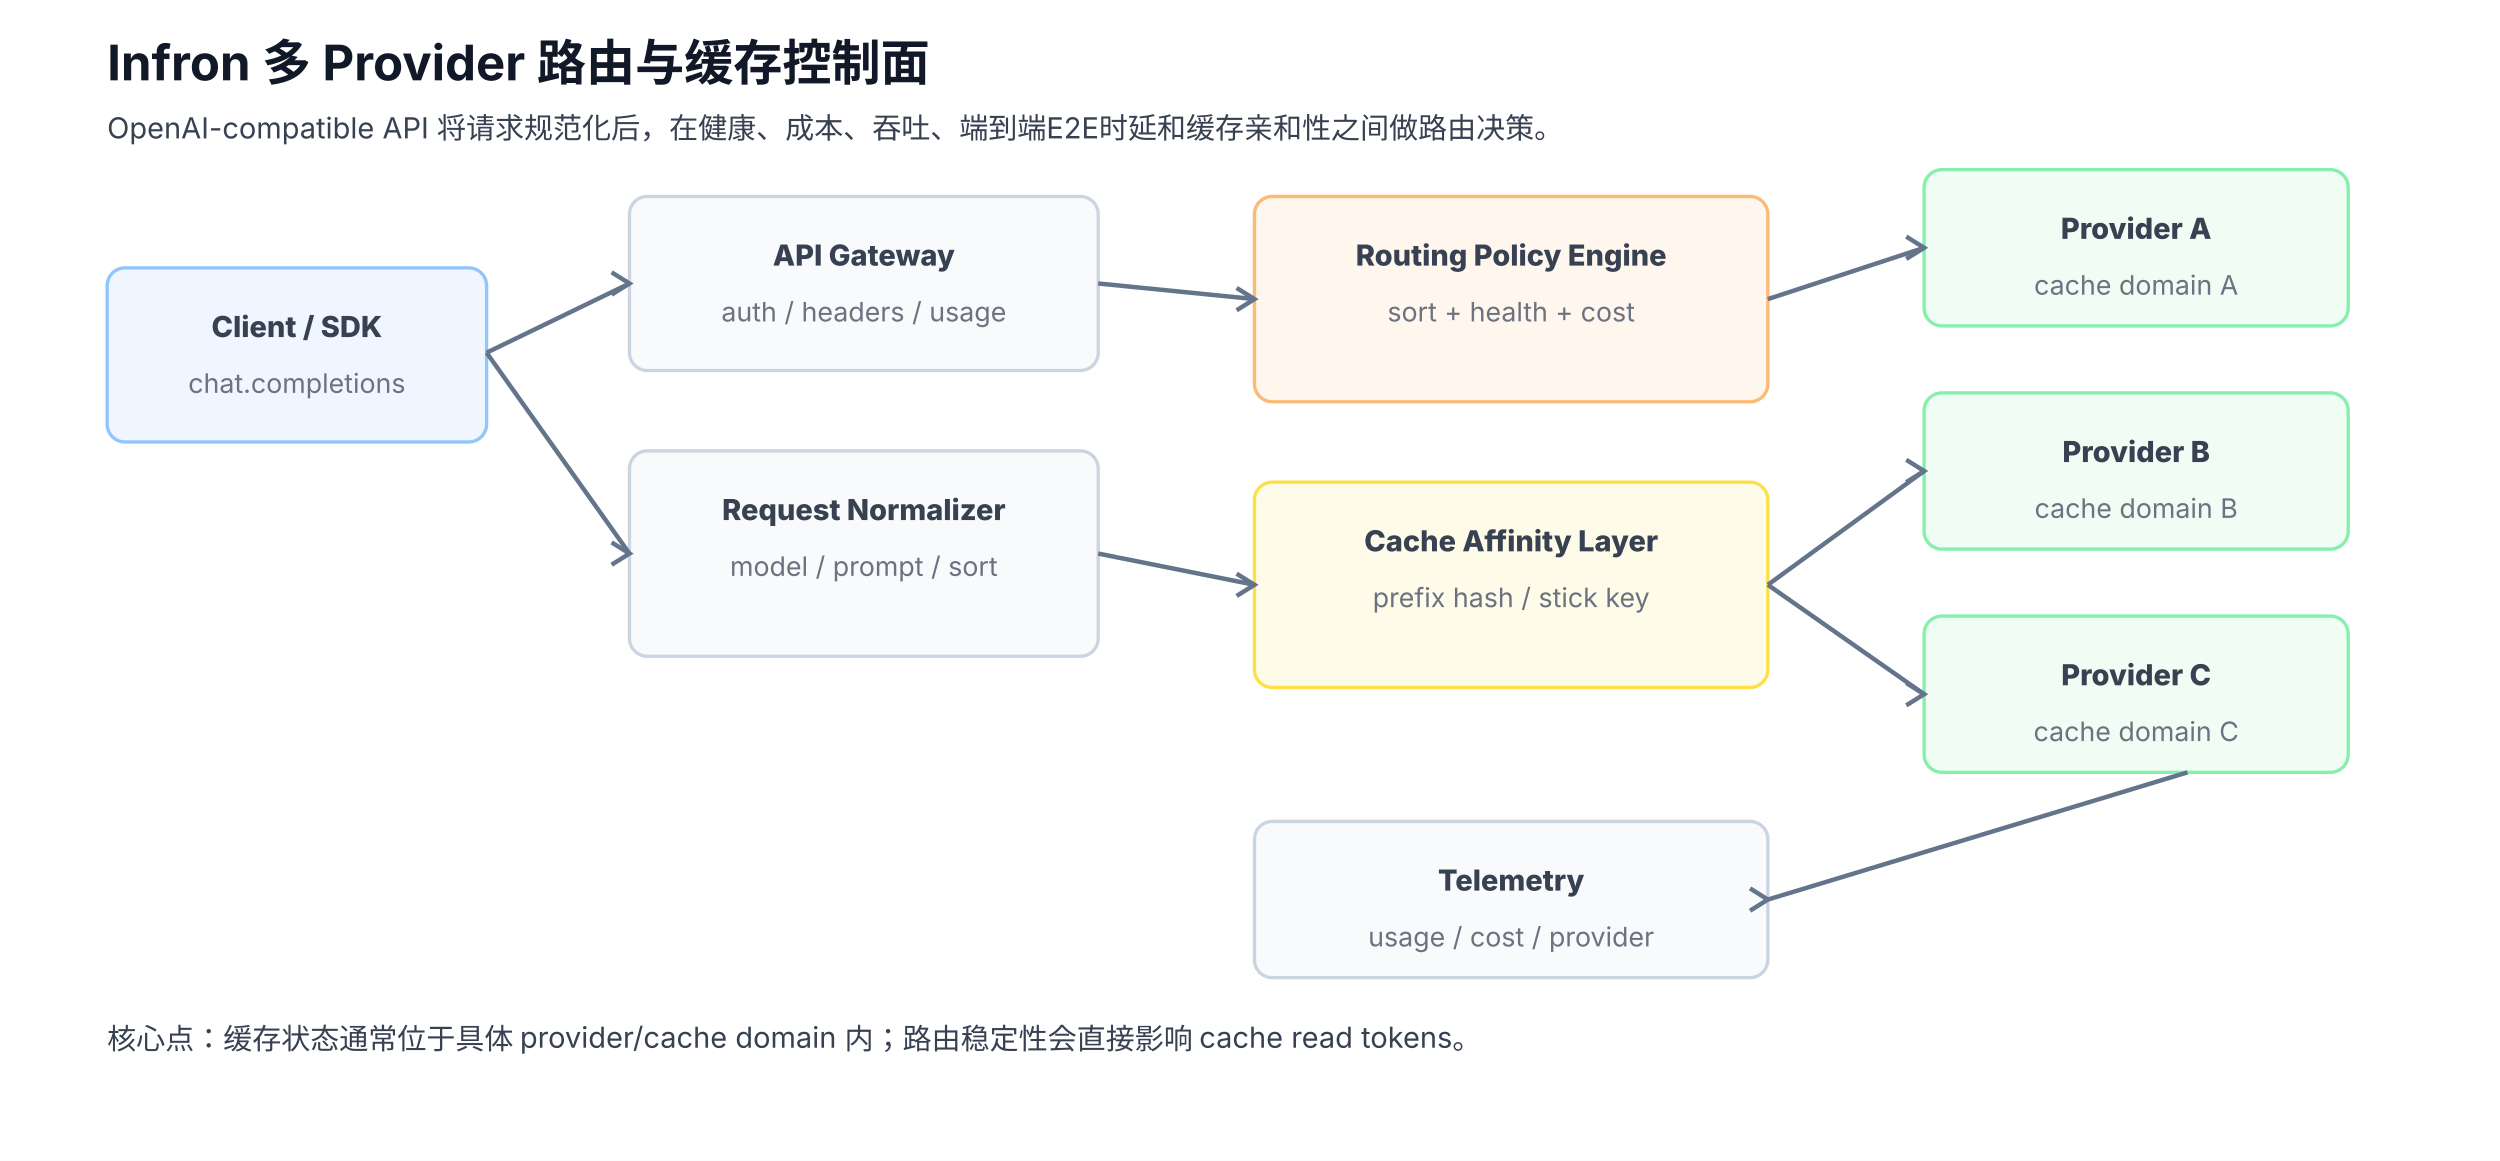
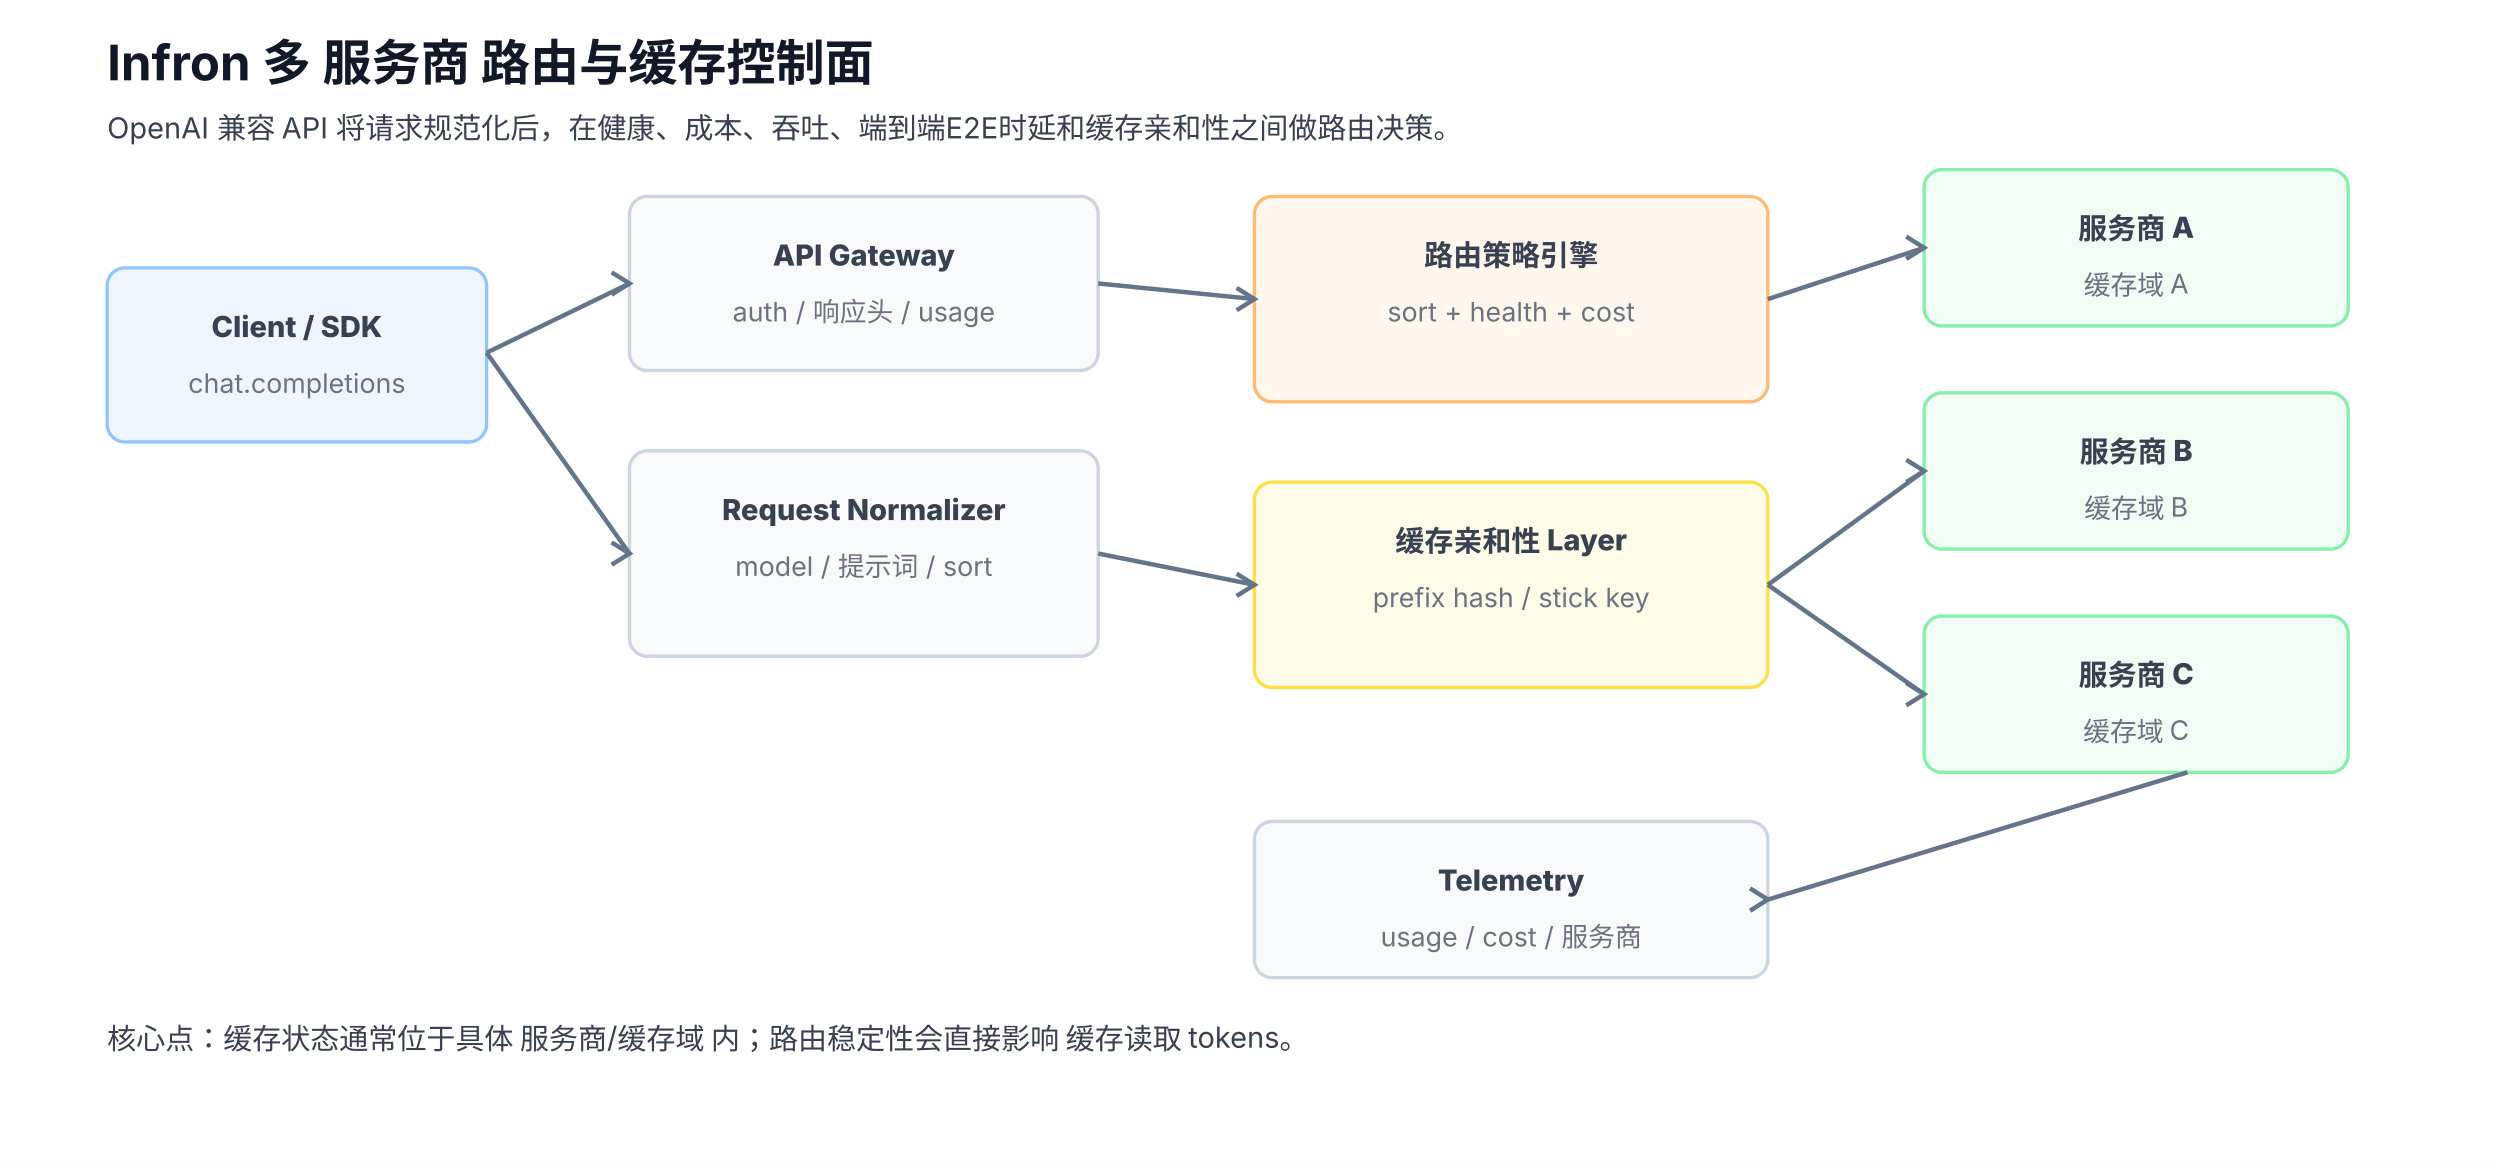
<svg xmlns="http://www.w3.org/2000/svg" width="1120" height="520" viewBox="0 0 1120 520">
  <style>text{font-family:-apple-system,BlinkMacSystemFont,'Segoe UI',sans-serif;fill:#111827}.title{font-size:22px;font-weight:700}.label{font-size:13px;fill:#374151}.tick{font-size:12px;fill:#6b7280}.value{font-size:12px;fill:#111827}</style>
  <rect width="100%" height="100%" fill="#ffffff" />
-   <text x="48" y="36" class="title">Infron 多 Provider 路由与缓存控制面</text>
-   <text x="48" y="62" class="label">OpenAI-compatible API 将请求规范化后，在健康、成本、吞吐、端到端E2E时延和缓存亲和性之间做路由决策。</text>
+   <text x="48" y="36" class="title">Infron 多 服务商 路由与缓存控制面</text>
+   <text x="48" y="62" class="label">OpenAI 兼容 API 将请求规范化后，在健康、成本、吞吐、端到端E2E时延和缓存亲和性之间做路由决策。</text>
  <rect x="48" y="120" width="170" height="78" rx="8" fill="#eff6ff" stroke="#93c5fd" stroke-width="1.5" />
  <text x="133.0" y="151" class="label" font-weight="800" text-anchor="middle">Client / SDK</text>
  <text x="133.0" y="176" class="tick" text-anchor="middle">chat.completions</text>
  <rect x="282" y="88" width="210" height="78" rx="8" fill="#f8fafc" stroke="#cbd5e1" stroke-width="1.5" />
  <text x="387.0" y="119" class="label" font-weight="800" text-anchor="middle">API Gateway</text>
-   <text x="387.0" y="144" class="tick" text-anchor="middle">auth / headers / usage</text>
+   <text x="387.0" y="144" class="tick" text-anchor="middle">auth / 响应头 / usage</text>
  <rect x="282" y="202" width="210" height="92" rx="8" fill="#f8fafc" stroke="#cbd5e1" stroke-width="1.5" />
  <text x="387.0" y="233" class="label" font-weight="800" text-anchor="middle">Request Normalizer</text>
-   <text x="387.0" y="258" class="tick" text-anchor="middle">model / prompt / sort</text>
+   <text x="387.0" y="258" class="tick" text-anchor="middle">model / 提示词 / sort</text>
  <rect x="562" y="88" width="230" height="92" rx="8" fill="#fff7ed" stroke="#fdba74" stroke-width="1.5" />
-   <text x="677.0" y="119" class="label" font-weight="800" text-anchor="middle">Routing Policy Engine</text>
+   <text x="677.0" y="119" class="label" font-weight="800" text-anchor="middle">路由策略引擎</text>
  <text x="677.0" y="144" class="tick" text-anchor="middle">sort + health + cost</text>
  <rect x="562" y="216" width="230" height="92" rx="8" fill="#fefce8" stroke="#fde047" stroke-width="1.5" />
-   <text x="677.0" y="247" class="label" font-weight="800" text-anchor="middle">Cache Affinity Layer</text>
+   <text x="677.0" y="247" class="label" font-weight="800" text-anchor="middle">缓存亲和性 Layer</text>
  <text x="677.0" y="272" class="tick" text-anchor="middle">prefix hash / stick key</text>
  <rect x="862" y="76" width="190" height="70" rx="8" fill="#f0fdf4" stroke="#86efac" stroke-width="1.5" />
-   <text x="957.0" y="107" class="label" font-weight="800" text-anchor="middle">Provider A</text>
-   <text x="957.0" y="132" class="tick" text-anchor="middle">cache domain A</text>
+   <text x="957.0" y="107" class="label" font-weight="800" text-anchor="middle">服务商 A</text>
+   <text x="957.0" y="132" class="tick" text-anchor="middle">缓存域 A</text>
  <rect x="862" y="176" width="190" height="70" rx="8" fill="#f0fdf4" stroke="#86efac" stroke-width="1.5" />
-   <text x="957.0" y="207" class="label" font-weight="800" text-anchor="middle">Provider B</text>
-   <text x="957.0" y="232" class="tick" text-anchor="middle">cache domain B</text>
+   <text x="957.0" y="207" class="label" font-weight="800" text-anchor="middle">服务商 B</text>
+   <text x="957.0" y="232" class="tick" text-anchor="middle">缓存域 B</text>
  <rect x="862" y="276" width="190" height="70" rx="8" fill="#f0fdf4" stroke="#86efac" stroke-width="1.5" />
-   <text x="957.0" y="307" class="label" font-weight="800" text-anchor="middle">Provider C</text>
-   <text x="957.0" y="332" class="tick" text-anchor="middle">cache domain C</text>
+   <text x="957.0" y="307" class="label" font-weight="800" text-anchor="middle">服务商 C</text>
+   <text x="957.0" y="332" class="tick" text-anchor="middle">缓存域 C</text>
  <rect x="562" y="368" width="230" height="70" rx="8" fill="#f8fafc" stroke="#cbd5e1" stroke-width="1.5" />
  <text x="677.0" y="399" class="label" font-weight="800" text-anchor="middle">Telemetry</text>
-   <text x="677.0" y="424" class="tick" text-anchor="middle">usage / cost / provider</text>
+   <text x="677.0" y="424" class="tick" text-anchor="middle">usage / cost / 服务商</text>
  <path d="M218,158 L282,127" stroke="#64748b" stroke-width="2" fill="none" />
  <path d="M274,122 L282,127 L274,132" stroke="#64748b" stroke-width="2" fill="none" />
  <path d="M218,158 L282,248" stroke="#64748b" stroke-width="2" fill="none" />
  <path d="M274,243 L282,248 L274,253" stroke="#64748b" stroke-width="2" fill="none" />
  <path d="M492,127 L562,134" stroke="#64748b" stroke-width="2" fill="none" />
  <path d="M554,129 L562,134 L554,139" stroke="#64748b" stroke-width="2" fill="none" />
  <path d="M492,248 L562,262" stroke="#64748b" stroke-width="2" fill="none" />
  <path d="M554,257 L562,262 L554,267" stroke="#64748b" stroke-width="2" fill="none" />
  <path d="M792,134 L862,111" stroke="#64748b" stroke-width="2" fill="none" />
  <path d="M854,106 L862,111 L854,116" stroke="#64748b" stroke-width="2" fill="none" />
  <path d="M792,262 L862,211" stroke="#64748b" stroke-width="2" fill="none" />
  <path d="M854,206 L862,211 L854,216" stroke="#64748b" stroke-width="2" fill="none" />
  <path d="M792,262 L862,311" stroke="#64748b" stroke-width="2" fill="none" />
  <path d="M854,306 L862,311 L854,316" stroke="#64748b" stroke-width="2" fill="none" />
  <path d="M980,346 L792,403" stroke="#64748b" stroke-width="2" fill="none" />
  <path d="M784,398 L792,403 L784,408" stroke="#64748b" stroke-width="2" fill="none" />
-   <text x="48" y="470" class="label">核心点：缓存状态通常位于具体 provider/cache domain 内；路由稳定性会直接影响 cache read tokens。</text>
+   <text x="48" y="470" class="label">核心点：缓存状态通常位于具体 服务商/缓存域 内；路由稳定性会直接影响 缓存读取 tokens。</text>
</svg>
